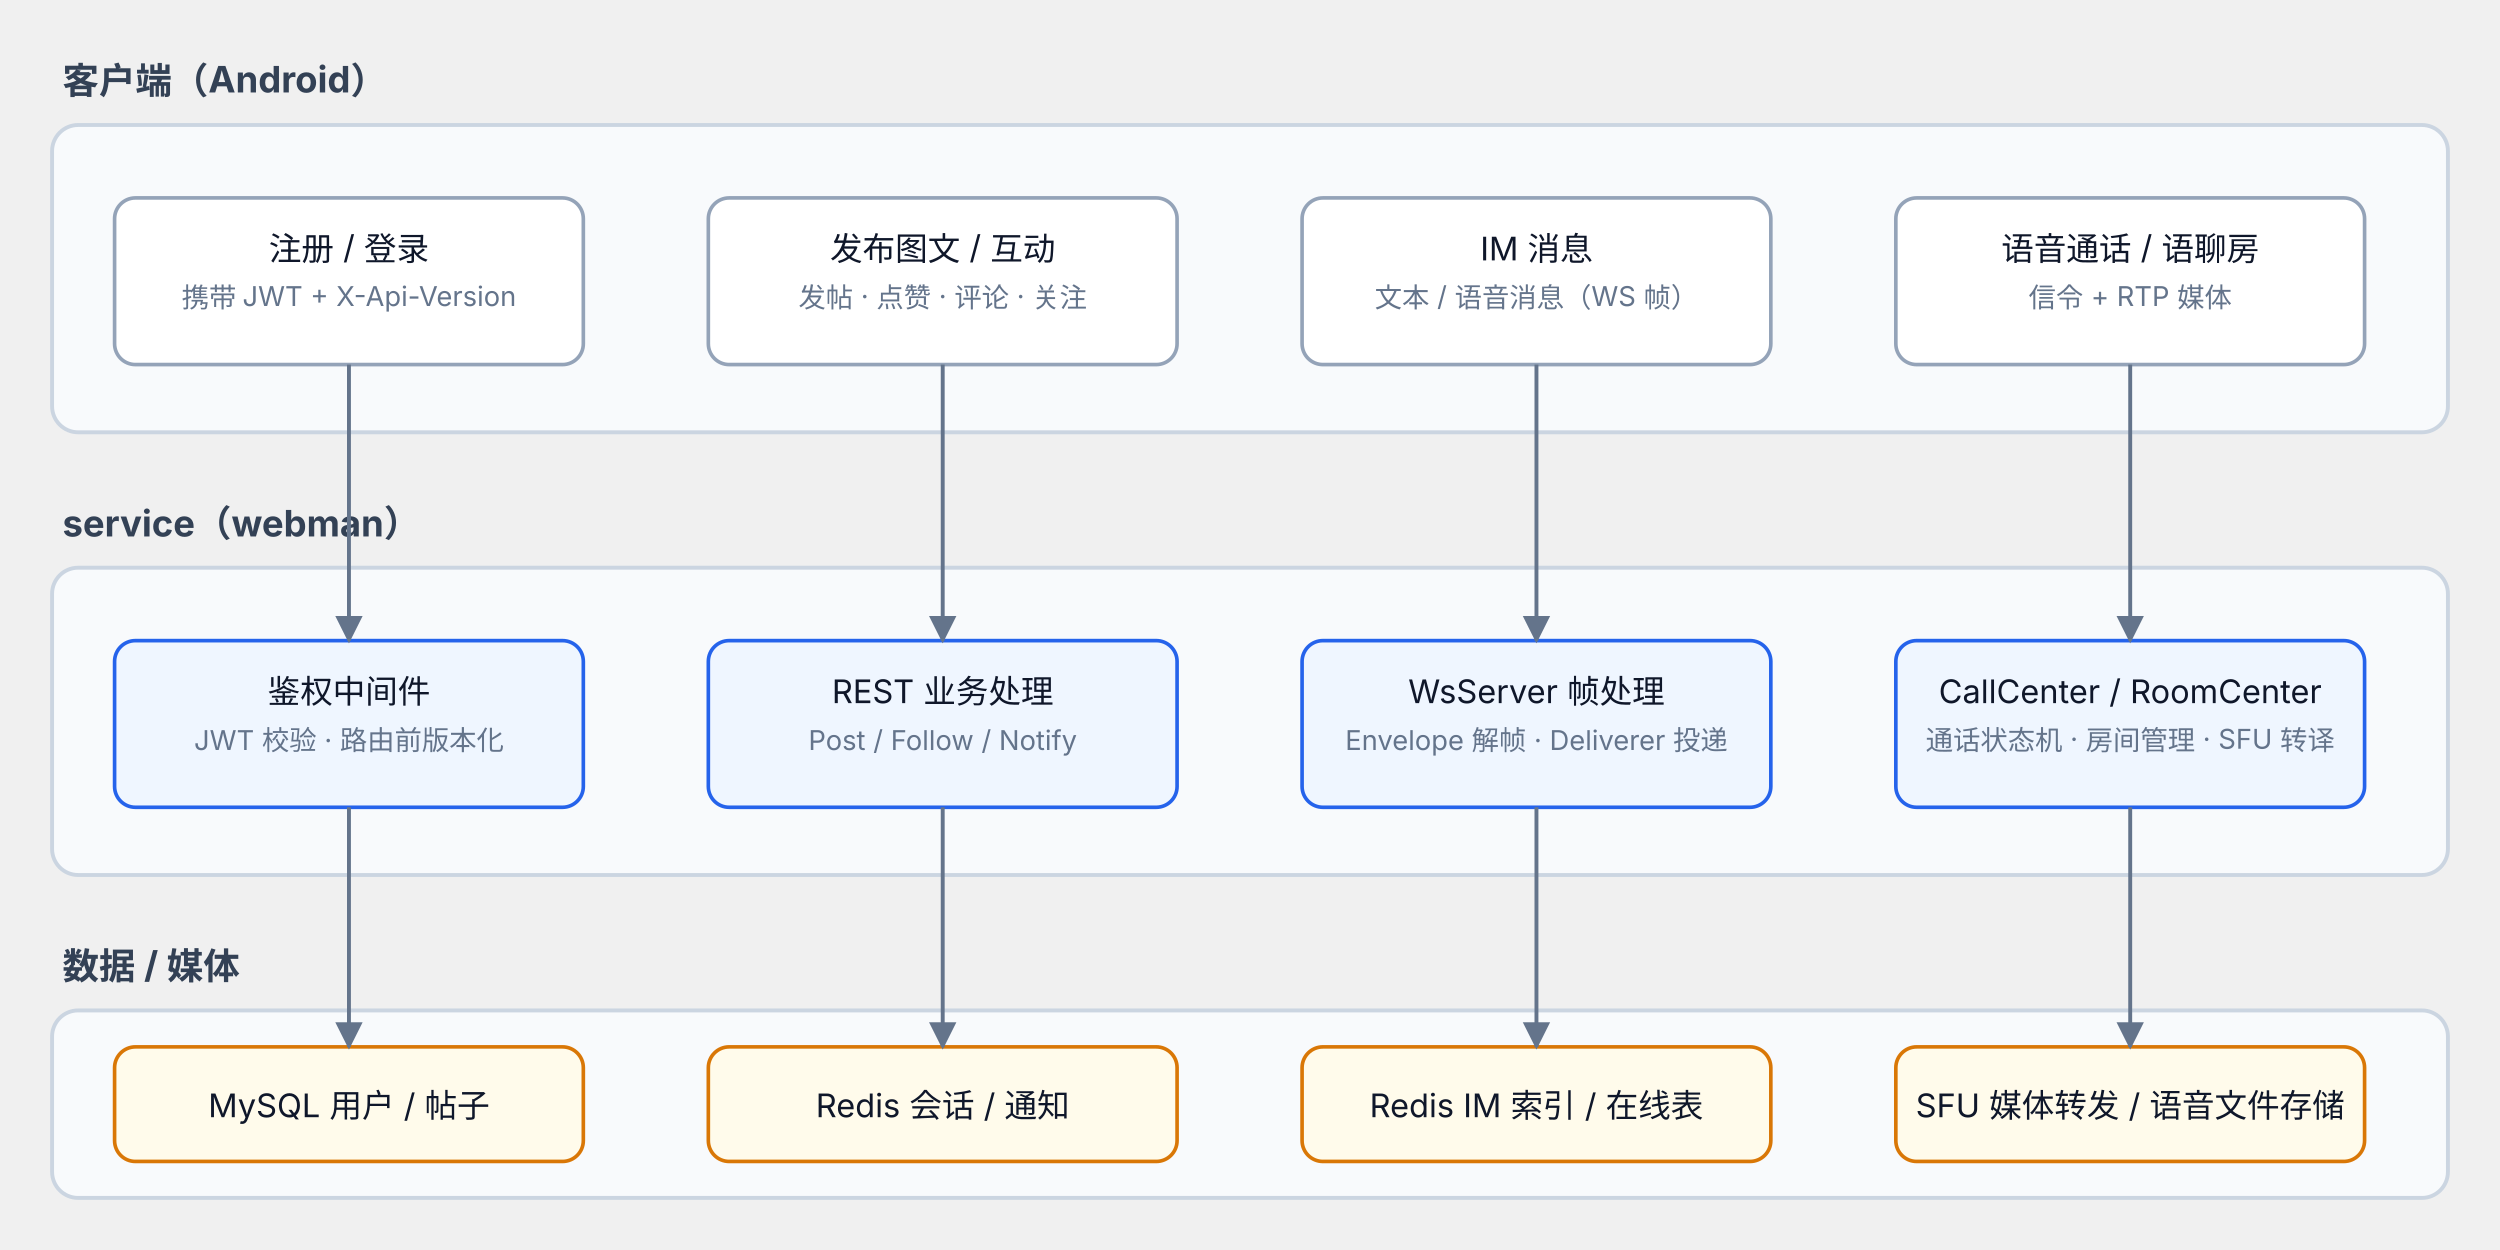
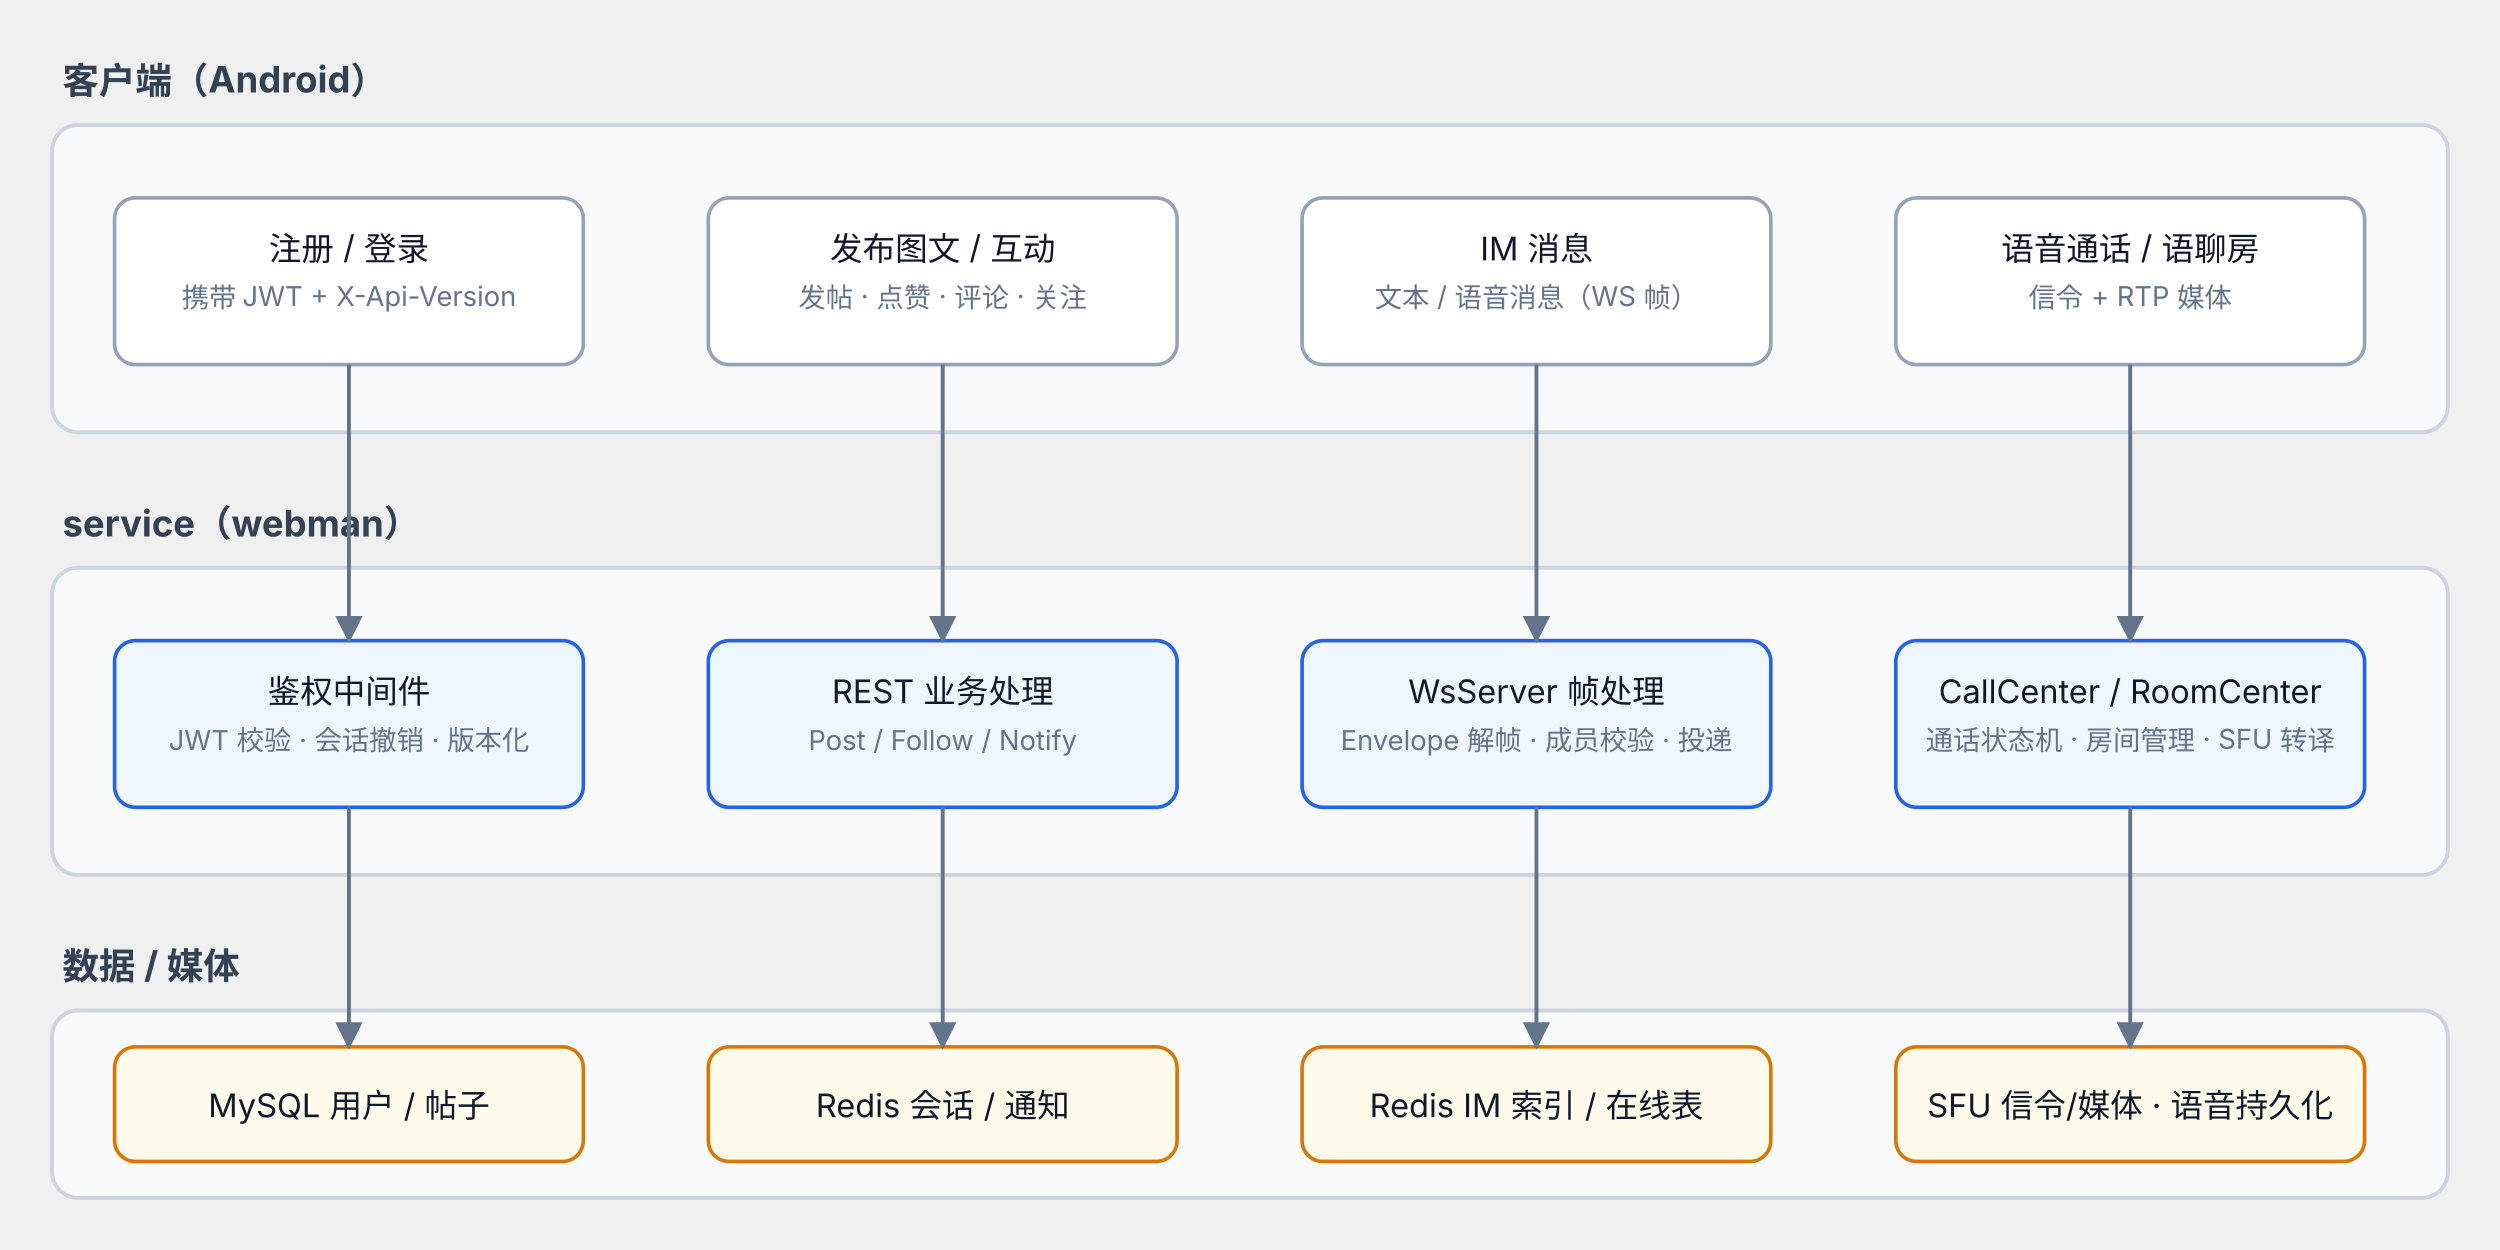
<svg xmlns="http://www.w3.org/2000/svg" viewBox="0 0 960 480" width="100%" font-family="system-ui, -apple-system, 'Segoe UI', 'PingFang SC', 'Microsoft YaHei', sans-serif">
  <defs>
    <marker id="arr" viewBox="0 0 10 10" refX="9" refY="5" markerWidth="7" markerHeight="7" orient="auto-start-reverse">
      <path d="M 0 0 L 10 5 L 0 10 z" fill="#64748b" />
    </marker>
  </defs>
  <style>
    .lane { fill: #f8fafc; stroke: #cbd5e1; stroke-width: 1.5; rx: 10 }
    .b1   { fill: #ffffff; stroke: #94a3b8; stroke-width: 1.4; rx: 8 }
    .b2   { fill: #eff6ff; stroke: #2563eb; stroke-width: 1.4; rx: 8 }
    .b3   { fill: #fffbeb; stroke: #d97706; stroke-width: 1.4; rx: 8 }
    .lbl  { font-size: 14px; font-weight: 700; fill: #334155 }
    .t    { font-size: 12.5px; fill: #0f172a; text-anchor: middle }
    .ts   { font-size: 10.5px; fill: #64748b; text-anchor: middle }
    .edge { stroke: #64748b; stroke-width: 1.5; fill: none; marker-end: url(#arr) }
  </style>
  <text class="lbl" x="24" y="36">客户端（Android）</text>
  <rect class="lane" x="20" y="48" width="920" height="118" />
  <rect class="b1" x="44" y="76" width="180" height="64" />
  <text class="t" x="134" y="100">注册 / 登录</text>
  <text class="ts" x="134" y="118">携带 JWT + X-Api-Version</text>
  <rect class="b1" x="272" y="76" width="180" height="64" />
  <text class="t" x="362" y="100">发布图文 / 互动</text>
  <text class="ts" x="362" y="118">发帖 · 点赞 · 评论 · 关注</text>
  <rect class="b1" x="500" y="76" width="180" height="64" />
  <text class="t" x="590" y="100">IM 消息</text>
  <text class="ts" x="590" y="118">文本 / 语音消息（WS 帧）</text>
  <rect class="b1" x="728" y="76" width="180" height="64" />
  <text class="t" x="818" y="100">语音通话 / 语聊房</text>
  <text class="ts" x="818" y="118">信令 + RTP 媒体</text>
  <text class="lbl" x="24" y="206">service（webman）</text>
  <rect class="lane" x="20" y="218" width="920" height="118" />
  <rect class="b2" x="44" y="246" width="180" height="64" />
  <text class="t" x="134" y="270">鉴权中间件</text>
-   <text class="ts" x="134" y="288">JWT 校验 · 路由前版本化</text>
+   <text class="ts" x="134" y="288">JWT 校验 · 会话撤销 · 版本化</text>
  <rect class="b2" x="272" y="246" width="180" height="64" />
  <text class="t" x="362" y="270">REST 业务处理</text>
  <text class="ts" x="362" y="288">Post / Follow / Notify</text>
  <rect class="b2" x="500" y="246" width="180" height="64" />
  <text class="t" x="590" y="270">WsServer 帧处理</text>
-   <text class="ts" x="590" y="288">Envelope 解帧 · Deliverer 投递</text>
+   <text class="ts" x="590" y="288">Envelope 解帧 · 成员校验 · 投递</text>
  <rect class="b2" x="728" y="246" width="180" height="64" />
  <text class="t" x="818" y="270">CallCenter / RoomCenter</text>
  <text class="ts" x="818" y="288">通话状态机 · 房间管理 · SFU 转译</text>
  <text class="lbl" x="24" y="376">数据 / 媒体</text>
  <rect class="lane" x="20" y="388" width="920" height="72" />
  <rect class="b3" x="44" y="402" width="180" height="44" />
  <text class="t" x="134" y="429">MySQL 用户 / 帖子</text>
  <rect class="b3" x="272" y="402" width="180" height="44" />
  <text class="t" x="362" y="429">Redis 会话 / 通知</text>
  <rect class="b3" x="500" y="402" width="180" height="44" />
  <text class="t" x="590" y="429">Redis IM 索引 / 在线表</text>
  <rect class="b3" x="728" y="402" width="180" height="44" />
-   <text class="t" x="818" y="429">SFU 媒体转发 / 语音文件存储</text>
+   <text class="t" x="818" y="429">SFU 信令/媒体 · 语音持久化</text>
  <path class="edge" d="M 134 140 L 134 246" />
  <path class="edge" d="M 362 140 L 362 246" />
  <path class="edge" d="M 590 140 L 590 246" />
  <path class="edge" d="M 818 140 L 818 246" />
  <path class="edge" d="M 134 310 L 134 402" />
  <path class="edge" d="M 362 310 L 362 402" />
  <path class="edge" d="M 590 310 L 590 402" />
  <path class="edge" d="M 818 310 L 818 402" />
</svg>
